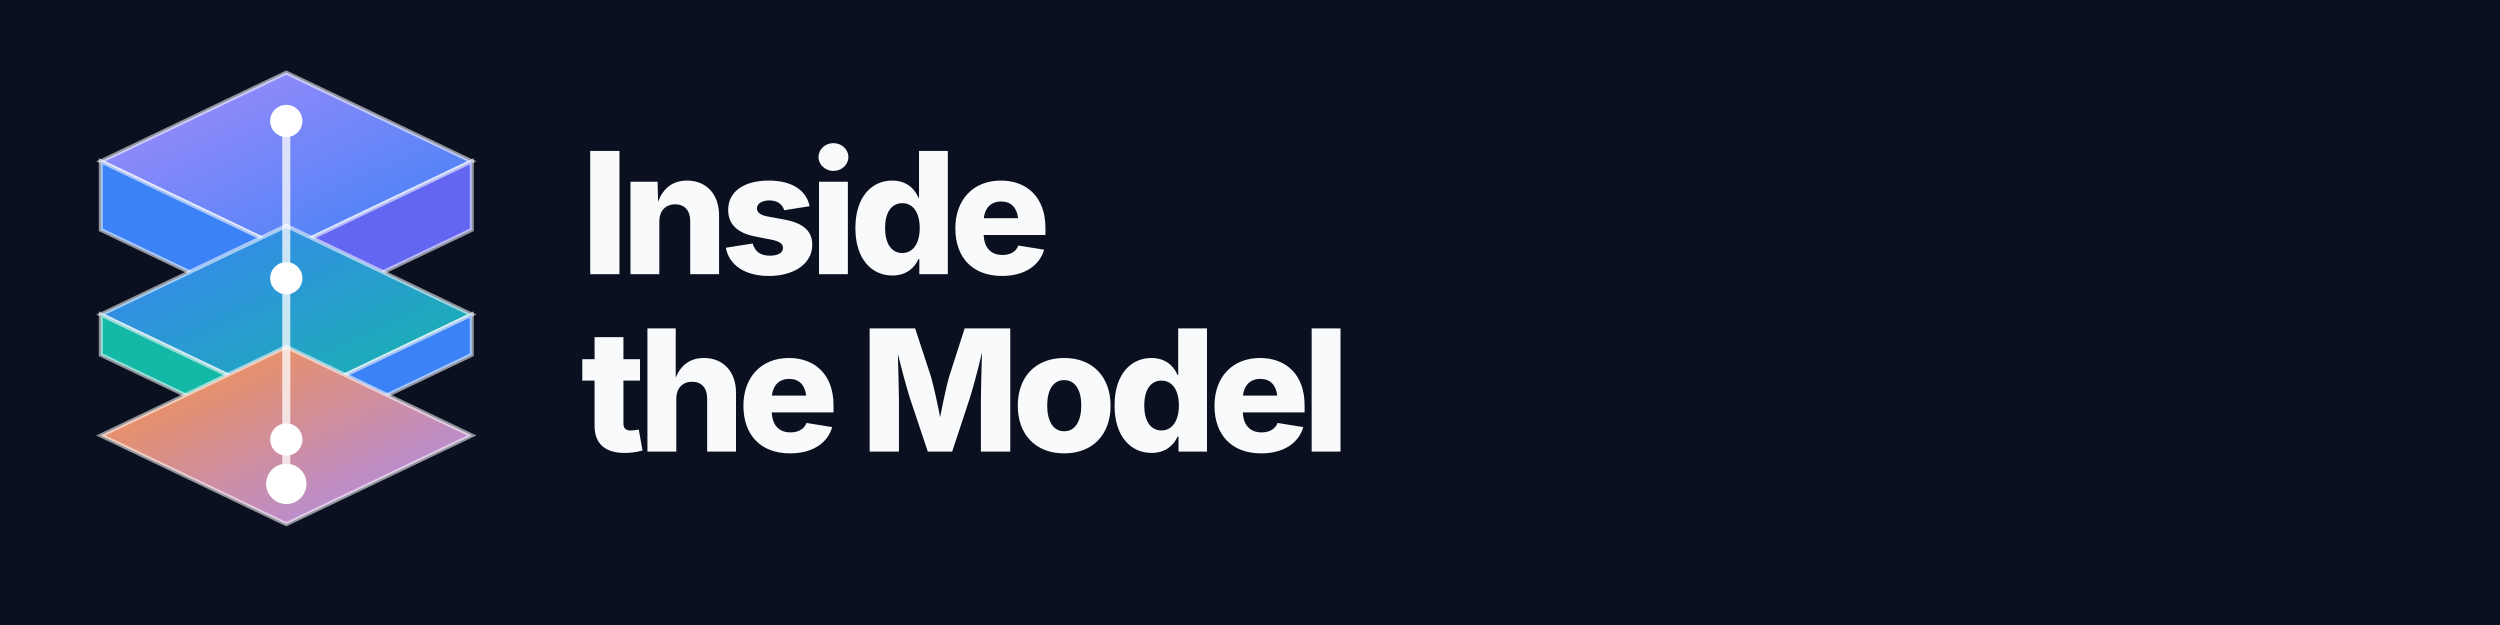
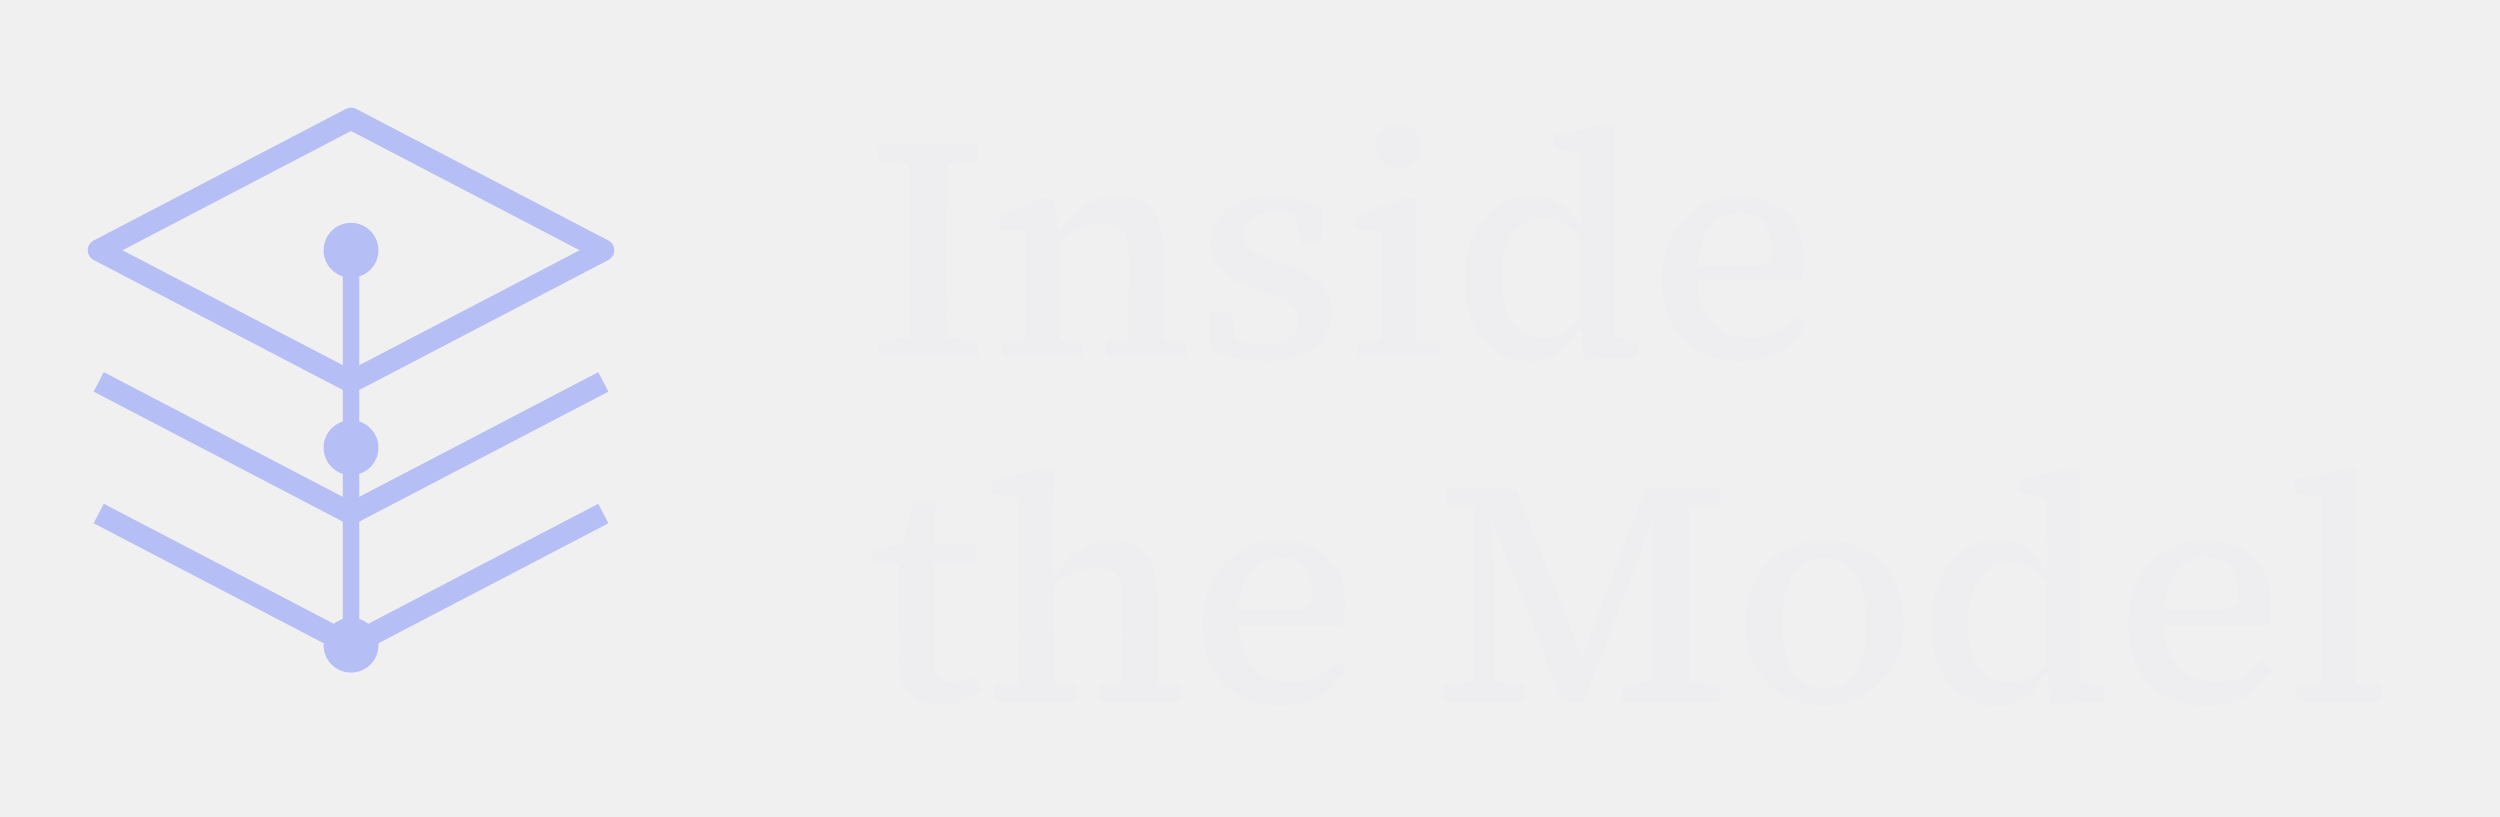
- <svg xmlns="http://www.w3.org/2000/svg" viewBox="0 0 620 155">
-   <rect width="620" height="155" fill="#0B1020" />
-   <g transform="translate(7 10)">
-     <defs>
-       <linearGradient id="a" x2="1" y2="1">
-         <stop stop-color="#A78BFA" />
-         <stop offset="1" stop-color="#3B82F6" />
-       </linearGradient>
-       <linearGradient id="b" x2="1" y2="1">
-         <stop stop-color="#3B82F6" />
-         <stop offset="1" stop-color="#14B8A6" />
-       </linearGradient>
-       <linearGradient id="c" x2="1" y2="1">
-         <stop stop-color="#FB923C" />
-         <stop offset="1" stop-color="#A78BFA" />
-       </linearGradient>
-     </defs>
-     <g stroke="white" stroke-opacity=".55">
-       <path d="M64 8 110 30 64 52 18 30Z" fill="url(#a)" />
-       <path d="M18 30 64 52 64 69 18 47Z" fill="#3B82F6" />
-       <path d="M110 30 64 52 64 69 110 47Z" fill="#6366F1" />
-       <path d="M64 46 110 68 64 90 18 68Z" fill="url(#b)" />
-       <path d="M18 68 64 90 64 100 18 78Z" fill="#14B8A6" />
-       <path d="M110 68 64 90 64 100 110 78Z" fill="#3B82F6" />
-       <path d="M64 76 110 98 64 120 18 98Z" fill="url(#c)" />
+ <svg xmlns="http://www.w3.org/2000/svg" viewBox="0 0 196 64" role="img" aria-label="Inside the Model">
+   <g transform="translate(0 5) scale(.43)">
+     <g fill="none" stroke="#B5BEF5" stroke-width="4" stroke-linejoin="round">
+       <path d="M64 10 110 34 64 58 18 34Z" />
+       <path d="M18 58 64 82 110 58M18 82 64 106 110 82" />
+       <path d="M64 34V106" stroke-width="3" />
    </g>
-     <path d="M64 20V110" stroke="white" stroke-width="2" opacity=".75" />
-     <g fill="white">
-       <circle cx="64" cy="20" r="4" />
-       <circle cx="64" cy="59" r="4" />
-       <circle cx="64" cy="99" r="4" />
-       <circle cx="64" cy="110" r="5" />
+     <g fill="#B5BEF5">
+       <circle cx="64" cy="34" r="5" />
+       <circle cx="64" cy="70" r="5" />
+       <circle cx="64" cy="106" r="5" />
    </g>
  </g>
-   <g font-family="Plus Jakarta Sans, Inter, Arial, sans-serif" font-weight="800" font-size="42" letter-spacing="-2" fill="#F8FAFC">
-     <text x="144" y="68">Inside</text>
-     <text x="144" y="112">the Model</text>
+   <g fill="#EEEEF0">
+     <path d="M68.9 28.0V26.625L72.275 26.425H73.25L76.625 26.625V28.0ZM71.25 28.0Q71.275 26.725 71.275 25.45Q71.275 24.175 71.275 22.875Q71.275 21.575 71.275 20.275V19.025Q71.275 17.75 71.275 16.462Q71.275 15.175 71.275 13.887Q71.275 12.6 71.25 11.325H74.275Q74.275 12.6 74.263 13.875Q74.25 15.15 74.25 16.438Q74.25 17.725 74.25 19.025V20.275Q74.25 21.55 74.25 22.85Q74.25 24.15 74.263 25.425Q74.275 26.7 74.275 28.0ZM68.9 12.7V11.325H76.625V12.7L73.25 12.9H72.275Z" />
+     <path d="M78.525 28.0V26.725L81.275 26.475H82.275L84.85 26.725V28.0ZM80.375 28.0Q80.375 27.25 80.388 26.325Q80.4 25.4 80.4 24.425Q80.4 23.45 80.4 22.625V21.3Q80.4 20.65 80.4 20.125Q80.4 19.6 80.388 19.1Q80.375 18.6 80.375 18.075L78.375 17.975V16.825L81.925 15.5L82.65 15.625L83.0 18.325L83.1 18.35V22.625Q83.1 23.45 83.113 24.425Q83.125 25.4 83.125 26.325Q83.125 27.25 83.15 28.0ZM86.7 28.0V26.725L89.35 26.475H90.35L93.025 26.725V28.0ZM88.45 28.0Q88.475 27.25 88.475 26.325Q88.475 25.4 88.488 24.438Q88.5 23.475 88.5 22.625V20.175Q88.5 18.7 88.013 18.1Q87.525 17.5 86.45 17.5Q85.825 17.5 85.213 17.688Q84.6 17.875 83.963 18.238Q83.325 18.6 82.675 19.15L82.525 17.95H83.2Q83.725 17.2 84.388 16.612Q85.05 16.025 85.863 15.688Q86.675 15.35 87.6 15.35Q89.375 15.35 90.287 16.438Q91.2 17.525 91.2 19.725V22.625Q91.2 23.475 91.2 24.438Q91.2 25.4 91.213 26.325Q91.225 27.25 91.225 28.0Z" />
+     <path d="M99.15 28.325Q97.875 28.325 96.812 28.075Q95.75 27.825 94.9 27.425L94.85 24.4H96.475L97.1 27.45H95.875V26.2Q96.5 26.575 97.338 26.8Q98.175 27.025 99.15 27.025Q100.075 27.025 100.675 26.775Q101.275 26.525 101.55 26.087Q101.825 25.65 101.825 25.125Q101.825 24.35 101.275 23.888Q100.725 23.425 99.45 23.025L98.6 22.75Q97.45 22.375 96.638 21.887Q95.825 21.4 95.375 20.7Q94.925 20.0 94.925 19.05Q94.925 17.975 95.513 17.137Q96.1 16.3 97.2 15.825Q98.3 15.35 99.825 15.35Q100.925 15.35 101.912 15.6Q102.9 15.85 103.7 16.275L103.6 19.075H102.025L101.475 16.3H102.525V17.375Q101.925 17.0 101.263 16.825Q100.6 16.65 99.825 16.65Q98.625 16.65 98.037 17.125Q97.45 17.6 97.45 18.35Q97.45 19.075 97.963 19.5Q98.475 19.925 99.775 20.375L100.475 20.6Q101.8 21.0 102.662 21.55Q103.525 22.1 103.963 22.8Q104.4 23.5 104.4 24.475Q104.4 25.575 103.775 26.45Q103.15 27.325 101.975 27.825Q100.8 28.325 99.15 28.325Z" />
+     <path d="M106.425 28.0V26.725L109.175 26.475H110.175L112.85 26.725V28.0ZM108.275 28.0Q108.3 27.25 108.3 26.325Q108.3 25.4 108.312 24.425Q108.325 23.45 108.325 22.625V21.325Q108.325 20.4 108.312 19.637Q108.3 18.875 108.275 18.075L106.3 17.975V16.825L110.325 15.5L111.05 15.625L111.025 18.775V22.625Q111.025 23.45 111.025 24.425Q111.025 25.4 111.037 26.325Q111.05 27.25 111.05 28.0ZM109.6 13.175Q108.85 13.175 108.325 12.662Q107.8 12.15 107.8 11.425Q107.8 10.65 108.325 10.162Q108.85 9.675 109.6 9.675Q110.375 9.675 110.888 10.162Q111.4 10.65 111.4 11.425Q111.4 12.15 110.888 12.662Q110.375 13.175 109.6 13.175Z" />
+     <path d="M119.975 28.325Q118.5 28.325 117.338 27.562Q116.175 26.8 115.512 25.363Q114.85 23.925 114.85 21.925Q114.85 19.875 115.55 18.4Q116.25 16.925 117.45 16.137Q118.65 15.35 120.125 15.35Q121.025 15.35 121.675 15.625Q122.325 15.9 122.825 16.412Q123.325 16.925 123.775 17.625H124.7L124.575 19.325Q123.6 18.2 122.787 17.65Q121.975 17.1 121.0 17.1Q120.075 17.1 119.325 17.6Q118.575 18.1 118.138 19.15Q117.7 20.2 117.7 21.85Q117.7 23.45 118.125 24.475Q118.55 25.5 119.3 26.0Q120.05 26.5 121.0 26.5Q122.075 26.5 122.888 25.913Q123.7 25.325 124.575 24.15L124.7 25.85H123.775Q123.375 26.575 122.875 27.137Q122.375 27.7 121.675 28.012Q120.975 28.325 119.975 28.325ZM124.15 28.175 123.9 25.575 123.825 25.525V18.1L123.95 17.925L123.875 12.05L121.775 11.675V10.6L125.85 9.7L126.575 9.8L126.525 13.05V26.45L128.45 26.8V28.0Z" />
+     <path d="M136.425 28.325Q134.525 28.325 133.15 27.562Q131.775 26.8 131.037 25.375Q130.3 23.95 130.3 22.0Q130.3 20.025 131.062 18.525Q131.825 17.025 133.188 16.188Q134.55 15.35 136.3 15.35Q137.875 15.35 139.025 15.962Q140.175 16.575 140.812 17.688Q141.45 18.8 141.45 20.35Q141.45 20.825 141.4 21.262Q141.35 21.7 141.275 22.025H131.925V20.8H138.075Q138.575 20.6 138.737 20.275Q138.9 19.95 138.9 19.475Q138.9 18.55 138.587 17.925Q138.275 17.3 137.688 16.987Q137.1 16.675 136.3 16.675Q135.4 16.675 134.675 17.188Q133.95 17.7 133.512 18.8Q133.075 19.9 133.075 21.675Q133.075 23.225 133.587 24.288Q134.1 25.35 135.012 25.913Q135.925 26.475 137.15 26.475Q138.4 26.475 139.25 26.013Q140.1 25.55 140.775 24.775L141.6 25.475Q141.075 26.3 140.387 26.95Q139.7 27.6 138.737 27.962Q137.775 28.325 136.425 28.325Z" />
+   </g>
+   <g fill="#EEEEF0">
+     <path d="M71.9 44.225V42.7H76.525V44.225ZM73.75 55.275Q72.275 55.275 71.375 54.487Q70.475 53.7 70.475 51.975Q70.475 51.5 70.487 51.025Q70.5 50.55 70.5 49.95V44.225H68.425V42.975L71.575 42.575L70.575 43.375L71.575 39.225H73.375L73.1 43.5L73.2 43.75V51.75Q73.2 52.7 73.6 53.125Q74.0 53.55 74.725 53.55Q75.175 53.55 75.55 53.412Q75.925 53.275 76.275 53.075L76.85 54.05Q76.6 54.375 76.15 54.663Q75.7 54.95 75.1 55.112Q74.5 55.275 73.75 55.275Z" />
+     <path d="M78.0 55.0V53.725L80.75 53.475H81.75L84.375 53.725V55.0ZM79.85 55.0Q79.875 54.25 79.875 53.325Q79.875 52.4 79.888 51.425Q79.9 50.45 79.9 49.625V39.05L77.825 38.675V37.6L81.875 36.7L82.6 36.8L82.55 40.05L82.525 45.3L82.575 45.475V49.625Q82.575 50.45 82.588 51.425Q82.6 52.4 82.6 53.325Q82.6 54.25 82.625 55.0ZM86.225 55.0V53.725L88.875 53.475H89.875L92.55 53.725V55.0ZM87.975 55.0Q88.0 54.25 88.0 53.325Q88.0 52.4 88.013 51.438Q88.025 50.475 88.025 49.625V47.175Q88.025 45.7 87.55 45.1Q87.075 44.5 85.975 44.5Q85.375 44.5 84.75 44.688Q84.125 44.875 83.5 45.25Q82.875 45.625 82.225 46.2L82.0 44.975H82.8Q83.3 44.225 83.95 43.638Q84.6 43.05 85.388 42.7Q86.175 42.35 87.125 42.35Q88.9 42.35 89.812 43.438Q90.725 44.525 90.725 46.75V49.625Q90.725 50.475 90.725 51.438Q90.725 52.4 90.738 53.325Q90.75 54.25 90.75 55.0Z" />
+     <path d="M100.425 55.325Q98.525 55.325 97.15 54.562Q95.775 53.8 95.037 52.375Q94.3 50.95 94.3 49.0Q94.3 47.025 95.062 45.525Q95.825 44.025 97.188 43.188Q98.55 42.35 100.3 42.35Q101.875 42.35 103.025 42.963Q104.175 43.575 104.812 44.688Q105.45 45.8 105.45 47.35Q105.45 47.825 105.4 48.263Q105.35 48.7 105.275 49.025H95.925V47.8H102.075Q102.575 47.6 102.738 47.275Q102.9 46.95 102.9 46.475Q102.9 45.55 102.588 44.925Q102.275 44.3 101.688 43.987Q101.1 43.675 100.3 43.675Q99.4 43.675 98.675 44.188Q97.95 44.7 97.513 45.8Q97.075 46.9 97.075 48.675Q97.075 50.225 97.588 51.288Q98.1 52.35 99.013 52.913Q99.925 53.475 101.15 53.475Q102.4 53.475 103.25 53.013Q104.1 52.55 104.775 51.775L105.6 52.475Q105.075 53.3 104.388 53.95Q103.7 54.6 102.738 54.963Q101.775 55.325 100.425 55.325Z" />
+     <path d="M113.225 55.0V53.625L116.0 53.425H116.775L119.475 53.625V55.0ZM113.4 39.7V38.325H116.6V39.9H116.25ZM115.6 55.0V38.325H116.775L117.175 46.225V55.0ZM122.5 55.0 116.7 40.1H116.075V38.325H118.875L124.2 52.025H123.9L125.025 48.85L129.0 38.325H130.45V40.1H129.725L128.6 43.4L124.175 55.0ZM127.2 55.0V53.625L130.175 53.425H131.65L134.8 53.625V55.0ZM129.475 55.0Q129.5 53.625 129.5 52.275Q129.5 50.925 129.5 49.562Q129.5 48.2 129.5 46.85L129.525 38.325H132.475Q132.45 39.6 132.438 40.875Q132.425 42.15 132.425 43.438Q132.425 44.725 132.425 46.025V47.275Q132.425 48.55 132.425 49.85Q132.425 51.15 132.438 52.425Q132.45 53.7 132.475 55.0ZM131.3 39.9V38.325H134.8V39.7L131.65 39.9Z" />
+     <path d="M143.025 55.325Q141.375 55.325 139.95 54.588Q138.525 53.85 137.675 52.4Q136.825 50.95 136.825 48.875Q136.825 46.8 137.688 45.337Q138.55 43.875 139.963 43.112Q141.375 42.35 143.025 42.35Q144.65 42.35 146.075 43.1Q147.5 43.85 148.363 45.288Q149.225 46.725 149.225 48.8Q149.225 50.875 148.363 52.337Q147.5 53.8 146.088 54.562Q144.675 55.325 143.025 55.325ZM143.025 53.95Q144.075 53.95 144.8 53.4Q145.525 52.85 145.925 51.725Q146.325 50.6 146.325 48.875Q146.325 47.15 145.925 46.0Q145.525 44.85 144.8 44.288Q144.075 43.725 143.025 43.725Q141.975 43.725 141.238 44.288Q140.5 44.85 140.125 45.975Q139.75 47.1 139.75 48.825Q139.75 50.575 140.125 51.713Q140.5 52.85 141.238 53.4Q141.975 53.95 143.025 53.95Z" />
+     <path d="M156.55 55.325Q155.075 55.325 153.913 54.562Q152.75 53.8 152.088 52.362Q151.425 50.925 151.425 48.925Q151.425 46.875 152.125 45.4Q152.825 43.925 154.025 43.138Q155.225 42.35 156.7 42.35Q157.6 42.35 158.25 42.625Q158.9 42.9 159.4 43.412Q159.9 43.925 160.35 44.625H161.275L161.15 46.325Q160.175 45.2 159.363 44.65Q158.55 44.1 157.575 44.1Q156.65 44.1 155.9 44.6Q155.15 45.1 154.713 46.15Q154.275 47.2 154.275 48.85Q154.275 50.45 154.7 51.475Q155.125 52.5 155.875 53.0Q156.625 53.5 157.575 53.5Q158.65 53.5 159.463 52.913Q160.275 52.325 161.15 51.15L161.275 52.85H160.35Q159.95 53.575 159.45 54.138Q158.95 54.7 158.25 55.013Q157.55 55.325 156.55 55.325ZM160.725 55.175 160.475 52.575 160.4 52.525V45.1L160.525 44.925L160.45 39.05L158.35 38.675V37.6L162.425 36.7L163.15 36.8L163.1 40.05V53.45L165.025 53.8V55.0Z" />
+     <path d="M173.0 55.325Q171.1 55.325 169.725 54.562Q168.35 53.8 167.613 52.375Q166.875 50.95 166.875 49.0Q166.875 47.025 167.637 45.525Q168.4 44.025 169.762 43.188Q171.125 42.35 172.875 42.35Q174.45 42.35 175.6 42.963Q176.75 43.575 177.387 44.688Q178.025 45.8 178.025 47.35Q178.025 47.825 177.975 48.263Q177.925 48.7 177.85 49.025H168.5V47.8H174.65Q175.15 47.6 175.312 47.275Q175.475 46.95 175.475 46.475Q175.475 45.55 175.162 44.925Q174.85 44.3 174.262 43.987Q173.675 43.675 172.875 43.675Q171.975 43.675 171.25 44.188Q170.525 44.7 170.088 45.8Q169.65 46.9 169.65 48.675Q169.65 50.225 170.163 51.288Q170.675 52.35 171.588 52.913Q172.5 53.475 173.725 53.475Q174.975 53.475 175.825 53.013Q176.675 52.55 177.35 51.775L178.175 52.475Q177.65 53.3 176.963 53.95Q176.275 54.6 175.312 54.963Q174.35 55.325 173.0 55.325Z" />
+     <path d="M180.05 55.0V53.725L182.825 53.475H183.825L186.65 53.725V55.0ZM181.95 55.0Q181.975 54.1 181.975 53.2Q181.975 52.3 181.988 51.4Q182.0 50.5 182.0 49.625V39.05L179.925 38.675V37.6L184.0 36.7L184.725 36.8L184.675 40.05V49.625Q184.675 50.5 184.688 51.4Q184.7 52.3 184.7 53.2Q184.7 54.1 184.725 55.0Z" />
  </g>
</svg>
